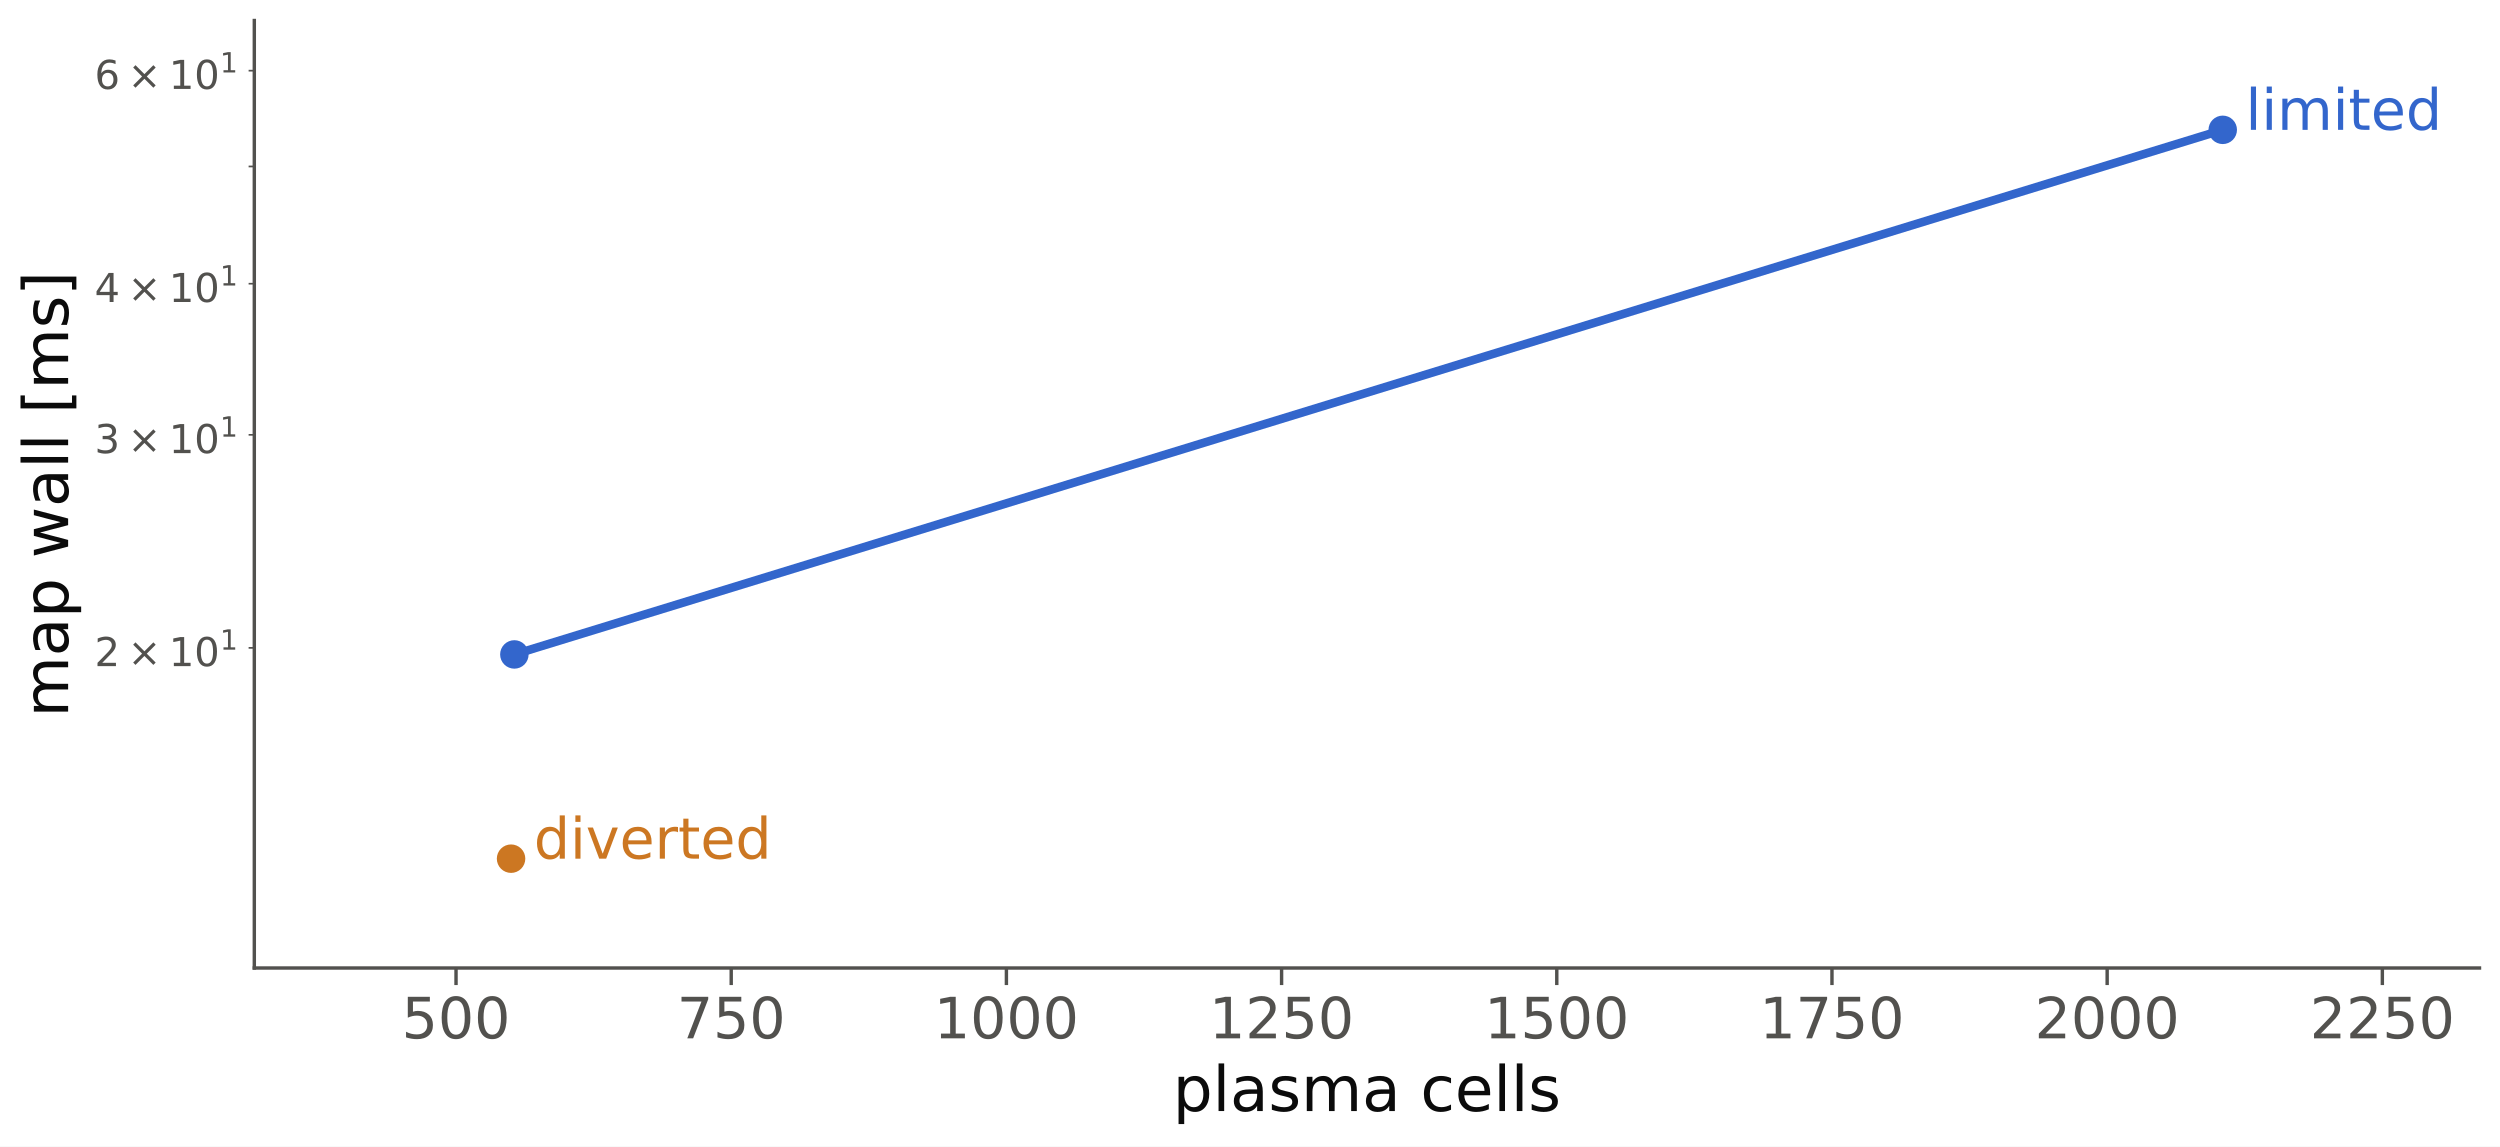
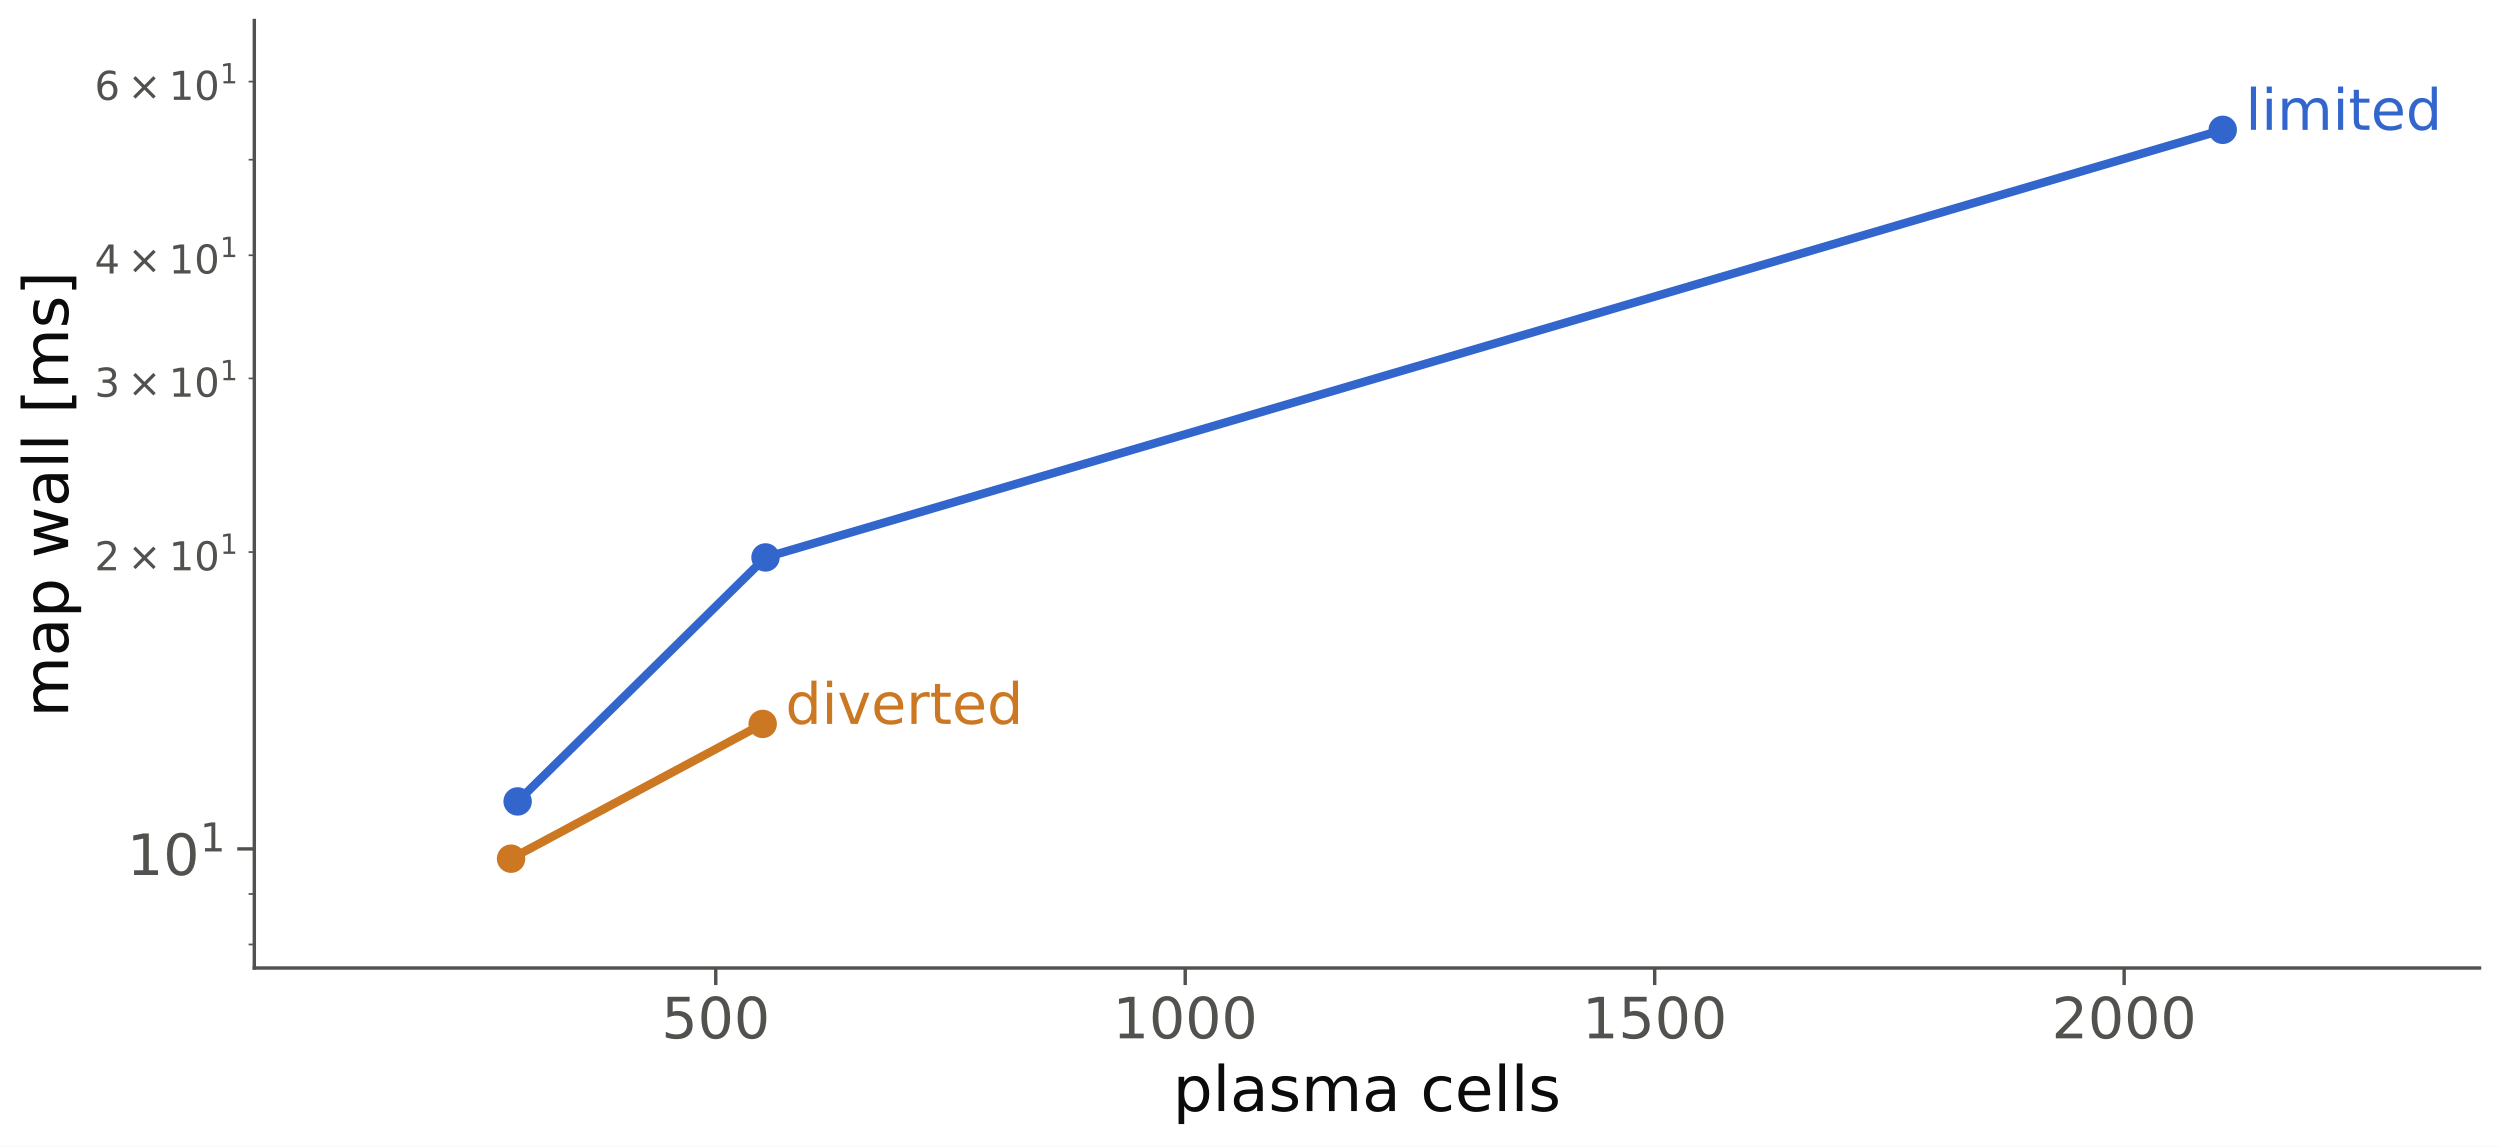
<svg xmlns="http://www.w3.org/2000/svg" xmlns:xlink="http://www.w3.org/1999/xlink" width="877.682pt" height="402.542pt" viewBox="0 0 877.682 402.542" version="1.1">
  <defs>
    <style type="text/css">*{stroke-linejoin: round; stroke-linecap: butt}</style>
  </defs>
  <g id="figure_1">
    <g id="patch_1">
      <path d="M 0 402.542  L 877.682 402.542  L 877.682 0  L 0 0  z " style="fill: #ffffff" />
    </g>
    <g id="axes_1">
      <g id="patch_2">
        <path d="M 89.282 339.84  L 870.482 339.84  L 870.482 7.2  L 89.282 7.2  z " style="fill: #ffffff" />
      </g>
      <g id="matplotlib.axis_1">
        <g id="xtick_1">
          <g id="line2d_1">
            <defs>
              <path id="ma94a15d3b5" d="M 0 0  L 0 6  " style="stroke: #52514e; stroke-width: 1.2" />
            </defs>
            <g>
-               <use xlink:href="#ma94a15d3b5" x="160.098" y="339.84" style="fill: #52514e; stroke: #52514e; stroke-width: 1.2" />
+               <use xlink:href="#ma94a15d3b5" x="251.28" y="339.84" style="fill: #52514e; stroke: #52514e; stroke-width: 1.2" />
            </g>
          </g>
          <g id="text_1">
-             <g style="fill: #52514e" transform="translate(141.0104 364.5353) scale(0.2 -0.2)">
+             <g style="fill: #52514e" transform="translate(232.1929 364.5353) scale(0.2 -0.2)">
              <defs>
                <path id="DejaVuSans-18" d="M 691 4666  L 3169 4666  L 3169 4134  L 1269 4134  L 1269 2991  Q 1406 3038 1543 3061  Q 1681 3084 1819 3084  Q 2600 3084 3056 2656  Q 3513 2228 3513 1497  Q 3513 744 3044 326  Q 2575 -91 1722 -91  Q 1428 -91 1123 -41  Q 819 9 494 109  L 494 744  Q 775 591 1075 516  Q 1375 441 1709 441  Q 2250 441 2565 725  Q 2881 1009 2881 1497  Q 2881 1984 2565 2268  Q 2250 2553 1709 2553  Q 1456 2553 1204 2497  Q 953 2441 691 2322  L 691 4666  z " transform="scale(0.015625)" />
                <path id="DejaVuSans-13" d="M 2034 4250  Q 1547 4250 1301 3770  Q 1056 3291 1056 2328  Q 1056 1369 1301 889  Q 1547 409 2034 409  Q 2525 409 2770 889  Q 3016 1369 3016 2328  Q 3016 3291 2770 3770  Q 2525 4250 2034 4250  z M 2034 4750  Q 2819 4750 3233 4129  Q 3647 3509 3647 2328  Q 3647 1150 3233 529  Q 2819 -91 2034 -91  Q 1250 -91 836 529  Q 422 1150 422 2328  Q 422 3509 836 4129  Q 1250 4750 2034 4750  z " transform="scale(0.015625)" />
              </defs>
              <use xlink:href="#DejaVuSans-18" />
              <use xlink:href="#DejaVuSans-13" transform="translate(63.625 0)" />
              <use xlink:href="#DejaVuSans-13" transform="translate(127.25 0)" />
            </g>
          </g>
        </g>
        <g id="xtick_2">
          <g id="line2d_2">
            <g>
-               <use xlink:href="#ma94a15d3b5" x="256.709" y="339.84" style="fill: #52514e; stroke: #52514e; stroke-width: 1.2" />
+               <use xlink:href="#ma94a15d3b5" x="416.098" y="339.84" style="fill: #52514e; stroke: #52514e; stroke-width: 1.2" />
            </g>
          </g>
          <g id="text_2">
-             <g style="fill: #52514e" transform="translate(237.6218 364.5353) scale(0.2 -0.2)">
-               <defs>
-                 <path id="DejaVuSans-1a" d="M 525 4666  L 3525 4666  L 3525 4397  L 1831 0  L 1172 0  L 2766 4134  L 525 4134  L 525 4666  z " transform="scale(0.015625)" />
-               </defs>
-               <use xlink:href="#DejaVuSans-1a" />
-               <use xlink:href="#DejaVuSans-18" transform="translate(63.625 0)" />
-               <use xlink:href="#DejaVuSans-13" transform="translate(127.25 0)" />
-             </g>
-           </g>
-         </g>
-         <g id="xtick_3">
-           <g id="line2d_3">
-             <g>
-               <use xlink:href="#ma94a15d3b5" x="353.321" y="339.84" style="fill: #52514e; stroke: #52514e; stroke-width: 1.2" />
-             </g>
-           </g>
-           <g id="text_3">
-             <g style="fill: #52514e" transform="translate(327.8707 364.5353) scale(0.2 -0.2)">
+             <g style="fill: #52514e" transform="translate(390.6475 364.5353) scale(0.2 -0.2)">
              <defs>
                <path id="DejaVuSans-14" d="M 794 531  L 1825 531  L 1825 4091  L 703 3866  L 703 4441  L 1819 4666  L 2450 4666  L 2450 531  L 3481 531  L 3481 0  L 794 0  L 794 531  z " transform="scale(0.015625)" />
              </defs>
              <use xlink:href="#DejaVuSans-14" />
              <use xlink:href="#DejaVuSans-13" transform="translate(63.625 0)" />
              <use xlink:href="#DejaVuSans-13" transform="translate(127.25 0)" />
              <use xlink:href="#DejaVuSans-13" transform="translate(190.875 0)" />
            </g>
          </g>
        </g>
-         <g id="xtick_4">
-           <g id="line2d_4">
-             <g>
-               <use xlink:href="#ma94a15d3b5" x="449.932" y="339.84" style="fill: #52514e; stroke: #52514e; stroke-width: 1.2" />
-             </g>
-           </g>
-           <g id="text_4">
-             <g style="fill: #52514e" transform="translate(424.4822 364.5353) scale(0.2 -0.2)">
-               <defs>
-                 <path id="DejaVuSans-15" d="M 1228 531  L 3431 531  L 3431 0  L 469 0  L 469 531  Q 828 903 1448 1529  Q 2069 2156 2228 2338  Q 2531 2678 2651 2914  Q 2772 3150 2772 3378  Q 2772 3750 2511 3984  Q 2250 4219 1831 4219  Q 1534 4219 1204 4116  Q 875 4013 500 3803  L 500 4441  Q 881 4594 1212 4672  Q 1544 4750 1819 4750  Q 2544 4750 2975 4387  Q 3406 4025 3406 3419  Q 3406 3131 3298 2873  Q 3191 2616 2906 2266  Q 2828 2175 2409 1742  Q 1991 1309 1228 531  z " transform="scale(0.015625)" />
-               </defs>
-               <use xlink:href="#DejaVuSans-14" />
-               <use xlink:href="#DejaVuSans-15" transform="translate(63.625 0)" />
-               <use xlink:href="#DejaVuSans-18" transform="translate(127.25 0)" />
-               <use xlink:href="#DejaVuSans-13" transform="translate(190.875 0)" />
-             </g>
-           </g>
-         </g>
-         <g id="xtick_5">
-           <g id="line2d_5">
-             <g>
-               <use xlink:href="#ma94a15d3b5" x="546.544" y="339.84" style="fill: #52514e; stroke: #52514e; stroke-width: 1.2" />
-             </g>
-           </g>
-           <g id="text_5">
-             <g style="fill: #52514e" transform="translate(521.0936 364.5353) scale(0.2 -0.2)">
+         <g id="xtick_3">
+           <g id="line2d_3">
+             <g>
+               <use xlink:href="#ma94a15d3b5" x="580.915" y="339.84" style="fill: #52514e; stroke: #52514e; stroke-width: 1.2" />
+             </g>
+           </g>
+           <g id="text_3">
+             <g style="fill: #52514e" transform="translate(555.4646 364.5353) scale(0.2 -0.2)">
              <use xlink:href="#DejaVuSans-14" />
              <use xlink:href="#DejaVuSans-18" transform="translate(63.625 0)" />
              <use xlink:href="#DejaVuSans-13" transform="translate(127.25 0)" />
              <use xlink:href="#DejaVuSans-13" transform="translate(190.875 0)" />
            </g>
          </g>
        </g>
-         <g id="xtick_6">
-           <g id="line2d_6">
-             <g>
-               <use xlink:href="#ma94a15d3b5" x="643.155" y="339.84" style="fill: #52514e; stroke: #52514e; stroke-width: 1.2" />
-             </g>
-           </g>
-           <g id="text_6">
-             <g style="fill: #52514e" transform="translate(617.705 364.5353) scale(0.2 -0.2)">
-               <use xlink:href="#DejaVuSans-14" />
-               <use xlink:href="#DejaVuSans-1a" transform="translate(63.625 0)" />
-               <use xlink:href="#DejaVuSans-18" transform="translate(127.25 0)" />
-               <use xlink:href="#DejaVuSans-13" transform="translate(190.875 0)" />
-             </g>
-           </g>
-         </g>
-         <g id="xtick_7">
-           <g id="line2d_7">
-             <g>
-               <use xlink:href="#ma94a15d3b5" x="739.766" y="339.84" style="fill: #52514e; stroke: #52514e; stroke-width: 1.2" />
-             </g>
-           </g>
-           <g id="text_7">
-             <g style="fill: #52514e" transform="translate(714.3165 364.5353) scale(0.2 -0.2)">
+         <g id="xtick_4">
+           <g id="line2d_4">
+             <g>
+               <use xlink:href="#ma94a15d3b5" x="745.732" y="339.84" style="fill: #52514e; stroke: #52514e; stroke-width: 1.2" />
+             </g>
+           </g>
+           <g id="text_4">
+             <g style="fill: #52514e" transform="translate(720.2817 364.5353) scale(0.2 -0.2)">
+               <defs>
+                 <path id="DejaVuSans-15" d="M 1228 531  L 3431 531  L 3431 0  L 469 0  L 469 531  Q 828 903 1448 1529  Q 2069 2156 2228 2338  Q 2531 2678 2651 2914  Q 2772 3150 2772 3378  Q 2772 3750 2511 3984  Q 2250 4219 1831 4219  Q 1534 4219 1204 4116  Q 875 4013 500 3803  L 500 4441  Q 881 4594 1212 4672  Q 1544 4750 1819 4750  Q 2544 4750 2975 4387  Q 3406 4025 3406 3419  Q 3406 3131 3298 2873  Q 3191 2616 2906 2266  Q 2828 2175 2409 1742  Q 1991 1309 1228 531  z " transform="scale(0.015625)" />
+               </defs>
              <use xlink:href="#DejaVuSans-15" />
              <use xlink:href="#DejaVuSans-13" transform="translate(63.625 0)" />
              <use xlink:href="#DejaVuSans-13" transform="translate(127.25 0)" />
              <use xlink:href="#DejaVuSans-13" transform="translate(190.875 0)" />
            </g>
          </g>
        </g>
-         <g id="xtick_8">
-           <g id="line2d_8">
-             <g>
-               <use xlink:href="#ma94a15d3b5" x="836.378" y="339.84" style="fill: #52514e; stroke: #52514e; stroke-width: 1.2" />
-             </g>
-           </g>
-           <g id="text_8">
-             <g style="fill: #52514e" transform="translate(810.9279 364.5353) scale(0.2 -0.2)">
-               <use xlink:href="#DejaVuSans-15" />
-               <use xlink:href="#DejaVuSans-15" transform="translate(63.625 0)" />
-               <use xlink:href="#DejaVuSans-18" transform="translate(127.25 0)" />
-               <use xlink:href="#DejaVuSans-13" transform="translate(190.875 0)" />
-             </g>
-           </g>
-         </g>
-         <g id="text_9">
+         <g id="text_5">
          <g style="fill: #0b0b0b" transform="translate(411.7608 390.0566) scale(0.22 -0.22)">
            <defs>
              <path id="DejaVuSans-53" d="M 1159 525  L 1159 -1331  L 581 -1331  L 581 3500  L 1159 3500  L 1159 2969  Q 1341 3281 1617 3432  Q 1894 3584 2278 3584  Q 2916 3584 3314 3078  Q 3713 2572 3713 1747  Q 3713 922 3314 415  Q 2916 -91 2278 -91  Q 1894 -91 1617 61  Q 1341 213 1159 525  z M 3116 1747  Q 3116 2381 2855 2742  Q 2594 3103 2138 3103  Q 1681 3103 1420 2742  Q 1159 2381 1159 1747  Q 1159 1113 1420 752  Q 1681 391 2138 391  Q 2594 391 2855 752  Q 3116 1113 3116 1747  z " transform="scale(0.015625)" />
              <path id="DejaVuSans-4f" d="M 603 4863  L 1178 4863  L 1178 0  L 603 0  L 603 4863  z " transform="scale(0.015625)" />
              <path id="DejaVuSans-44" d="M 2194 1759  Q 1497 1759 1228 1600  Q 959 1441 959 1056  Q 959 750 1161 570  Q 1363 391 1709 391  Q 2188 391 2477 730  Q 2766 1069 2766 1631  L 2766 1759  L 2194 1759  z M 3341 1997  L 3341 0  L 2766 0  L 2766 531  Q 2569 213 2275 61  Q 1981 -91 1556 -91  Q 1019 -91 701 211  Q 384 513 384 1019  Q 384 1609 779 1909  Q 1175 2209 1959 2209  L 2766 2209  L 2766 2266  Q 2766 2663 2505 2880  Q 2244 3097 1772 3097  Q 1472 3097 1187 3025  Q 903 2953 641 2809  L 641 3341  Q 956 3463 1253 3523  Q 1550 3584 1831 3584  Q 2591 3584 2966 3190  Q 3341 2797 3341 1997  z " transform="scale(0.015625)" />
              <path id="DejaVuSans-56" d="M 2834 3397  L 2834 2853  Q 2591 2978 2328 3040  Q 2066 3103 1784 3103  Q 1356 3103 1142 2972  Q 928 2841 928 2578  Q 928 2378 1081 2264  Q 1234 2150 1697 2047  L 1894 2003  Q 2506 1872 2764 1633  Q 3022 1394 3022 966  Q 3022 478 2636 193  Q 2250 -91 1575 -91  Q 1294 -91 989 -36  Q 684 19 347 128  L 347 722  Q 666 556 975 473  Q 1284 391 1588 391  Q 1994 391 2212 530  Q 2431 669 2431 922  Q 2431 1156 2273 1281  Q 2116 1406 1581 1522  L 1381 1569  Q 847 1681 609 1914  Q 372 2147 372 2553  Q 372 3047 722 3315  Q 1072 3584 1716 3584  Q 2034 3584 2315 3537  Q 2597 3491 2834 3397  z " transform="scale(0.015625)" />
              <path id="DejaVuSans-50" d="M 3328 2828  Q 3544 3216 3844 3400  Q 4144 3584 4550 3584  Q 5097 3584 5394 3201  Q 5691 2819 5691 2113  L 5691 0  L 5113 0  L 5113 2094  Q 5113 2597 4934 2840  Q 4756 3084 4391 3084  Q 3944 3084 3684 2787  Q 3425 2491 3425 1978  L 3425 0  L 2847 0  L 2847 2094  Q 2847 2600 2669 2842  Q 2491 3084 2119 3084  Q 1678 3084 1418 2786  Q 1159 2488 1159 1978  L 1159 0  L 581 0  L 581 3500  L 1159 3500  L 1159 2956  Q 1356 3278 1631 3431  Q 1906 3584 2284 3584  Q 2666 3584 2933 3390  Q 3200 3197 3328 2828  z " transform="scale(0.015625)" />
              <path id="DejaVuSans-3" transform="scale(0.015625)" />
              <path id="DejaVuSans-46" d="M 3122 3366  L 3122 2828  Q 2878 2963 2633 3030  Q 2388 3097 2138 3097  Q 1578 3097 1268 2742  Q 959 2388 959 1747  Q 959 1106 1268 751  Q 1578 397 2138 397  Q 2388 397 2633 464  Q 2878 531 3122 666  L 3122 134  Q 2881 22 2623 -34  Q 2366 -91 2075 -91  Q 1284 -91 818 406  Q 353 903 353 1747  Q 353 2603 823 3093  Q 1294 3584 2113 3584  Q 2378 3584 2631 3529  Q 2884 3475 3122 3366  z " transform="scale(0.015625)" />
              <path id="DejaVuSans-48" d="M 3597 1894  L 3597 1613  L 953 1613  Q 991 1019 1311 708  Q 1631 397 2203 397  Q 2534 397 2845 478  Q 3156 559 3463 722  L 3463 178  Q 3153 47 2828 -22  Q 2503 -91 2169 -91  Q 1331 -91 842 396  Q 353 884 353 1716  Q 353 2575 817 3079  Q 1281 3584 2069 3584  Q 2775 3584 3186 3129  Q 3597 2675 3597 1894  z M 3022 2063  Q 3016 2534 2758 2815  Q 2500 3097 2075 3097  Q 1594 3097 1305 2825  Q 1016 2553 972 2059  L 3022 2063  z " transform="scale(0.015625)" />
            </defs>
            <use xlink:href="#DejaVuSans-53" />
            <use xlink:href="#DejaVuSans-4f" transform="translate(63.48438 0)" />
            <use xlink:href="#DejaVuSans-44" transform="translate(91.26562 0)" />
            <use xlink:href="#DejaVuSans-56" transform="translate(152.5469 0)" />
            <use xlink:href="#DejaVuSans-50" transform="translate(204.6406 0)" />
            <use xlink:href="#DejaVuSans-44" transform="translate(302.0469 0)" />
            <use xlink:href="#DejaVuSans-3" transform="translate(363.3281 0)" />
            <use xlink:href="#DejaVuSans-46" transform="translate(395.1094 0)" />
            <use xlink:href="#DejaVuSans-48" transform="translate(450.0938 0)" />
            <use xlink:href="#DejaVuSans-4f" transform="translate(511.625 0)" />
            <use xlink:href="#DejaVuSans-4f" transform="translate(539.4062 0)" />
            <use xlink:href="#DejaVuSans-56" transform="translate(567.1875 0)" />
          </g>
        </g>
      </g>
      <g id="matplotlib.axis_2">
        <g id="ytick_1">
-           <g id="line2d_9">
+           <g id="line2d_5">
+             <defs>
+               <path id="mdc4a94d12d" d="M 0 0  L -6 0  " style="stroke: #52514e; stroke-width: 1.2" />
+             </defs>
+             <g>
+               <use xlink:href="#mdc4a94d12d" x="89.282" y="298.022" style="fill: #52514e; stroke: #52514e; stroke-width: 1.2" />
+             </g>
+           </g>
+           <g id="text_6">
+             <g style="fill: #52514e" transform="translate(44.58172 307.3218) scale(0.2 -0.2)">
+               <use xlink:href="#DejaVuSans-14" transform="translate(0 0.665625)" />
+               <use xlink:href="#DejaVuSans-13" transform="translate(63.62305 0.665625)" />
+               <use xlink:href="#DejaVuSans-14" transform="translate(128.2031 41.96563) scale(0.7)" />
+             </g>
+           </g>
+         </g>
+         <g id="ytick_2">
+           <g id="line2d_6">
            <defs>
              <path id="mdb1ea482d9" d="M 0 0  L -2 0  " style="stroke: #52514e; stroke-width: 0.6" />
            </defs>
            <g>
-               <use xlink:href="#mdb1ea482d9" x="89.282" y="227.445" style="fill: #52514e; stroke: #52514e; stroke-width: 0.6" />
-             </g>
-           </g>
-           <g id="text_10">
-             <g style="fill: #52514e" transform="translate(33.20172 233.9546) scale(0.14 -0.14)">
+               <use xlink:href="#mdb1ea482d9" x="89.282" y="331.569" style="fill: #52514e; stroke: #52514e; stroke-width: 0.6" />
+             </g>
+           </g>
+         </g>
+         <g id="ytick_3">
+           <g id="line2d_7">
+             <g>
+               <use xlink:href="#mdb1ea482d9" x="89.282" y="313.861" style="fill: #52514e; stroke: #52514e; stroke-width: 0.6" />
+             </g>
+           </g>
+         </g>
+         <g id="ytick_4">
+           <g id="line2d_8">
+             <g>
+               <use xlink:href="#mdb1ea482d9" x="89.282" y="193.816" style="fill: #52514e; stroke: #52514e; stroke-width: 0.6" />
+             </g>
+           </g>
+           <g id="text_7">
+             <g style="fill: #52514e" transform="translate(33.20172 200.3258) scale(0.14 -0.14)">
              <defs>
                <path id="DejaVuSans-99" d="M 4488 3438  L 3059 2003  L 4488 575  L 4116 197  L 2681 1631  L 1247 197  L 878 575  L 2303 2003  L 878 3438  L 1247 3816  L 2681 2381  L 4116 3816  L 4488 3438  z " transform="scale(0.015625)" />
              </defs>
              <use xlink:href="#DejaVuSans-15" transform="translate(0 0.665625)" />
              <use xlink:href="#DejaVuSans-99" transform="translate(83.10547 0.665625)" />
              <use xlink:href="#DejaVuSans-14" transform="translate(186.377 0.665625)" />
              <use xlink:href="#DejaVuSans-13" transform="translate(250 0.665625)" />
              <use xlink:href="#DejaVuSans-14" transform="translate(314.5801 41.96563) scale(0.7)" />
            </g>
          </g>
        </g>
-         <g id="ytick_2">
-           <g id="line2d_10">
-             <g>
-               <use xlink:href="#mdb1ea482d9" x="89.282" y="152.659" style="fill: #52514e; stroke: #52514e; stroke-width: 0.6" />
-             </g>
-           </g>
-           <g id="text_11">
-             <g style="fill: #52514e" transform="translate(33.20172 159.1692) scale(0.14 -0.14)">
+         <g id="ytick_5">
+           <g id="line2d_9">
+             <g>
+               <use xlink:href="#mdb1ea482d9" x="89.282" y="132.859" style="fill: #52514e; stroke: #52514e; stroke-width: 0.6" />
+             </g>
+           </g>
+           <g id="text_8">
+             <g style="fill: #52514e" transform="translate(33.20172 139.3691) scale(0.14 -0.14)">
              <defs>
                <path id="DejaVuSans-16" d="M 2597 2516  Q 3050 2419 3304 2112  Q 3559 1806 3559 1356  Q 3559 666 3084 287  Q 2609 -91 1734 -91  Q 1441 -91 1130 -33  Q 819 25 488 141  L 488 750  Q 750 597 1062 519  Q 1375 441 1716 441  Q 2309 441 2620 675  Q 2931 909 2931 1356  Q 2931 1769 2642 2001  Q 2353 2234 1838 2234  L 1294 2234  L 1294 2753  L 1863 2753  Q 2328 2753 2575 2939  Q 2822 3125 2822 3475  Q 2822 3834 2567 4026  Q 2313 4219 1838 4219  Q 1578 4219 1281 4162  Q 984 4106 628 3988  L 628 4550  Q 988 4650 1302 4700  Q 1616 4750 1894 4750  Q 2613 4750 3031 4423  Q 3450 4097 3450 3541  Q 3450 3153 3228 2886  Q 3006 2619 2597 2516  z " transform="scale(0.015625)" />
              </defs>
              <use xlink:href="#DejaVuSans-16" transform="translate(0 0.665625)" />
              <use xlink:href="#DejaVuSans-99" transform="translate(83.10547 0.665625)" />
              <use xlink:href="#DejaVuSans-14" transform="translate(186.377 0.665625)" />
              <use xlink:href="#DejaVuSans-13" transform="translate(250 0.665625)" />
              <use xlink:href="#DejaVuSans-14" transform="translate(314.5801 41.96563) scale(0.7)" />
            </g>
          </g>
        </g>
-         <g id="ytick_3">
-           <g id="line2d_11">
-             <g>
-               <use xlink:href="#mdb1ea482d9" x="89.282" y="99.598" style="fill: #52514e; stroke: #52514e; stroke-width: 0.6" />
-             </g>
-           </g>
-           <g id="text_12">
-             <g style="fill: #52514e" transform="translate(33.20172 106.108) scale(0.14 -0.14)">
+         <g id="ytick_6">
+           <g id="line2d_10">
+             <g>
+               <use xlink:href="#mdb1ea482d9" x="89.282" y="89.61" style="fill: #52514e; stroke: #52514e; stroke-width: 0.6" />
+             </g>
+           </g>
+           <g id="text_9">
+             <g style="fill: #52514e" transform="translate(33.20172 96.11969) scale(0.14 -0.14)">
              <defs>
                <path id="DejaVuSans-17" d="M 2419 4116  L 825 1625  L 2419 1625  L 2419 4116  z M 2253 4666  L 3047 4666  L 3047 1625  L 3713 1625  L 3713 1100  L 3047 1100  L 3047 0  L 2419 0  L 2419 1100  L 313 1100  L 313 1709  L 2253 4666  z " transform="scale(0.015625)" />
              </defs>
              <use xlink:href="#DejaVuSans-17" transform="translate(0 0.665625)" />
              <use xlink:href="#DejaVuSans-99" transform="translate(83.10547 0.665625)" />
              <use xlink:href="#DejaVuSans-14" transform="translate(186.377 0.665625)" />
              <use xlink:href="#DejaVuSans-13" transform="translate(250 0.665625)" />
              <use xlink:href="#DejaVuSans-14" transform="translate(314.5801 41.96563) scale(0.7)" />
            </g>
          </g>
        </g>
-         <g id="ytick_4">
+         <g id="ytick_7">
+           <g id="line2d_11">
+             <g>
+               <use xlink:href="#mdb1ea482d9" x="89.282" y="56.063" style="fill: #52514e; stroke: #52514e; stroke-width: 0.6" />
+             </g>
+           </g>
+         </g>
+         <g id="ytick_8">
          <g id="line2d_12">
            <g>
-               <use xlink:href="#mdb1ea482d9" x="89.282" y="58.441" style="fill: #52514e; stroke: #52514e; stroke-width: 0.6" />
-             </g>
-           </g>
-         </g>
-         <g id="ytick_5">
-           <g id="line2d_13">
-             <g>
-               <use xlink:href="#mdb1ea482d9" x="89.282" y="24.813" style="fill: #52514e; stroke: #52514e; stroke-width: 0.6" />
-             </g>
-           </g>
-           <g id="text_13">
-             <g style="fill: #52514e" transform="translate(33.20172 31.32261) scale(0.14 -0.14)">
+               <use xlink:href="#mdb1ea482d9" x="89.282" y="28.653" style="fill: #52514e; stroke: #52514e; stroke-width: 0.6" />
+             </g>
+           </g>
+           <g id="text_10">
+             <g style="fill: #52514e" transform="translate(33.20172 35.16306) scale(0.14 -0.14)">
              <defs>
                <path id="DejaVuSans-19" d="M 2113 2584  Q 1688 2584 1439 2293  Q 1191 2003 1191 1497  Q 1191 994 1439 701  Q 1688 409 2113 409  Q 2538 409 2786 701  Q 3034 994 3034 1497  Q 3034 2003 2786 2293  Q 2538 2584 2113 2584  z M 3366 4563  L 3366 3988  Q 3128 4100 2886 4159  Q 2644 4219 2406 4219  Q 1781 4219 1451 3797  Q 1122 3375 1075 2522  Q 1259 2794 1537 2939  Q 1816 3084 2150 3084  Q 2853 3084 3261 2657  Q 3669 2231 3669 1497  Q 3669 778 3244 343  Q 2819 -91 2113 -91  Q 1303 -91 875 529  Q 447 1150 447 2328  Q 447 3434 972 4092  Q 1497 4750 2381 4750  Q 2619 4750 2861 4703  Q 3103 4656 3366 4563  z " transform="scale(0.015625)" />
              </defs>
              <use xlink:href="#DejaVuSans-19" transform="translate(0 0.665625)" />
              <use xlink:href="#DejaVuSans-99" transform="translate(83.10547 0.665625)" />
              <use xlink:href="#DejaVuSans-14" transform="translate(186.377 0.665625)" />
              <use xlink:href="#DejaVuSans-13" transform="translate(250 0.665625)" />
              <use xlink:href="#DejaVuSans-14" transform="translate(314.5801 41.96563) scale(0.7)" />
            </g>
          </g>
        </g>
-         <g id="text_14">
+         <g id="text_11">
          <g style="fill: #0b0b0b" transform="translate(23.91656 251.828) rotate(-90) scale(0.22 -0.22)">
            <defs>
              <path id="DejaVuSans-5a" d="M 269 3500  L 844 3500  L 1563 769  L 2278 3500  L 2956 3500  L 3675 769  L 4391 3500  L 4966 3500  L 4050 0  L 3372 0  L 2619 2869  L 1863 0  L 1184 0  L 269 3500  z " transform="scale(0.015625)" />
              <path id="DejaVuSans-3e" d="M 550 4863  L 1875 4863  L 1875 4416  L 1125 4416  L 1125 -397  L 1875 -397  L 1875 -844  L 550 -844  L 550 4863  z " transform="scale(0.015625)" />
              <path id="DejaVuSans-40" d="M 1947 4863  L 1947 -844  L 622 -844  L 622 -397  L 1369 -397  L 1369 4416  L 622 4416  L 622 4863  L 1947 4863  z " transform="scale(0.015625)" />
            </defs>
            <use xlink:href="#DejaVuSans-50" />
            <use xlink:href="#DejaVuSans-44" transform="translate(97.40625 0)" />
            <use xlink:href="#DejaVuSans-53" transform="translate(158.6875 0)" />
            <use xlink:href="#DejaVuSans-3" transform="translate(222.1719 0)" />
            <use xlink:href="#DejaVuSans-5a" transform="translate(253.9531 0)" />
            <use xlink:href="#DejaVuSans-44" transform="translate(335.7344 0)" />
            <use xlink:href="#DejaVuSans-4f" transform="translate(397.0156 0)" />
            <use xlink:href="#DejaVuSans-4f" transform="translate(424.7969 0)" />
            <use xlink:href="#DejaVuSans-3" transform="translate(452.5781 0)" />
            <use xlink:href="#DejaVuSans-3e" transform="translate(484.3594 0)" />
            <use xlink:href="#DejaVuSans-50" transform="translate(523.375 0)" />
            <use xlink:href="#DejaVuSans-56" transform="translate(620.7812 0)" />
            <use xlink:href="#DejaVuSans-40" transform="translate(672.875 0)" />
          </g>
        </g>
      </g>
-       <g id="line2d_14">
-         <path d="M 180.58 229.755  L 780.343 45.582  " clip-path="url(#p35cf86ae63)" style="fill: none; stroke: #3366cc; stroke-width: 3; stroke-linecap: square" />
+       <g id="line2d_13">
+         <path d="M 181.728 281.361  L 268.751 195.699  L 780.343 45.582  " clip-path="url(#pfa884e9f71)" style="fill: none; stroke: #3366cc; stroke-width: 3; stroke-linecap: square" />
        <defs>
          <path id="m1c339d5eeb" d="M 0 4.5  C 1.193 4.5 2.338 4.026 3.182 3.182  C 4.026 2.338 4.5 1.193 4.5 0  C 4.5 -1.193 4.026 -2.338 3.182 -3.182  C 2.338 -4.026 1.193 -4.5 0 -4.5  C -1.193 -4.5 -2.338 -4.026 -3.182 -3.182  C -4.026 -2.338 -4.5 -1.193 -4.5 0  C -4.5 1.193 -4.026 2.338 -3.182 3.182  C -2.338 4.026 -1.193 4.5 0 4.5  z " style="stroke: #3366cc" />
        </defs>
-         <g clip-path="url(#p35cf86ae63)">
-           <use xlink:href="#m1c339d5eeb" x="180.58" y="229.755" style="fill: #3366cc; stroke: #3366cc" />
+         <g clip-path="url(#pfa884e9f71)">
+           <use xlink:href="#m1c339d5eeb" x="181.728" y="281.361" style="fill: #3366cc; stroke: #3366cc" />
+           <use xlink:href="#m1c339d5eeb" x="268.751" y="195.699" style="fill: #3366cc; stroke: #3366cc" />
          <use xlink:href="#m1c339d5eeb" x="780.343" y="45.582" style="fill: #3366cc; stroke: #3366cc" />
        </g>
      </g>
-       <g id="line2d_15">
-         <path d="M 179.42 301.458  " clip-path="url(#p35cf86ae63)" style="fill: none; stroke: #cc7722; stroke-width: 3; stroke-linecap: square" />
+       <g id="line2d_14">
+         <path d="M 179.42 301.458  L 267.762 254.144  " clip-path="url(#pfa884e9f71)" style="fill: none; stroke: #cc7722; stroke-width: 3; stroke-linecap: square" />
        <defs>
          <path id="m14ccee2668" d="M 0 4.5  C 1.193 4.5 2.338 4.026 3.182 3.182  C 4.026 2.338 4.5 1.193 4.5 0  C 4.5 -1.193 4.026 -2.338 3.182 -3.182  C 2.338 -4.026 1.193 -4.5 0 -4.5  C -1.193 -4.5 -2.338 -4.026 -3.182 -3.182  C -4.026 -2.338 -4.5 -1.193 -4.5 0  C -4.5 1.193 -4.026 2.338 -3.182 3.182  C -2.338 4.026 -1.193 4.5 0 4.5  z " style="stroke: #cc7722" />
        </defs>
-         <g clip-path="url(#p35cf86ae63)">
+         <g clip-path="url(#pfa884e9f71)">
          <use xlink:href="#m14ccee2668" x="179.42" y="301.458" style="fill: #cc7722; stroke: #cc7722" />
+           <use xlink:href="#m14ccee2668" x="267.762" y="254.144" style="fill: #cc7722; stroke: #cc7722" />
        </g>
      </g>
      <g id="patch_3">
        <path d="M 89.282 339.84  L 89.282 7.2  " style="fill: none; stroke: #52514e; stroke-width: 1.2; stroke-linejoin: miter; stroke-linecap: square" />
      </g>
      <g id="patch_4">
        <path d="M 89.282 339.84  L 870.482 339.84  " style="fill: none; stroke: #52514e; stroke-width: 1.2; stroke-linejoin: miter; stroke-linecap: square" />
      </g>
-       <g id="text_15">
+       <g id="text_12">
        <g style="fill: #3366cc" transform="translate(788.3433 45.58154) scale(0.2 -0.2)">
          <defs>
            <path id="DejaVuSans-4c" d="M 603 3500  L 1178 3500  L 1178 0  L 603 0  L 603 3500  z M 603 4863  L 1178 4863  L 1178 4134  L 603 4134  L 603 4863  z " transform="scale(0.015625)" />
            <path id="DejaVuSans-57" d="M 1172 4494  L 1172 3500  L 2356 3500  L 2356 3053  L 1172 3053  L 1172 1153  Q 1172 725 1289 603  Q 1406 481 1766 481  L 2356 481  L 2356 0  L 1766 0  Q 1100 0 847 248  Q 594 497 594 1153  L 594 3053  L 172 3053  L 172 3500  L 594 3500  L 594 4494  L 1172 4494  z " transform="scale(0.015625)" />
            <path id="DejaVuSans-47" d="M 2906 2969  L 2906 4863  L 3481 4863  L 3481 0  L 2906 0  L 2906 525  Q 2725 213 2448 61  Q 2172 -91 1784 -91  Q 1150 -91 751 415  Q 353 922 353 1747  Q 353 2572 751 3078  Q 1150 3584 1784 3584  Q 2172 3584 2448 3432  Q 2725 3281 2906 2969  z M 947 1747  Q 947 1113 1208 752  Q 1469 391 1925 391  Q 2381 391 2643 752  Q 2906 1113 2906 1747  Q 2906 2381 2643 2742  Q 2381 3103 1925 3103  Q 1469 3103 1208 2742  Q 947 2381 947 1747  z " transform="scale(0.015625)" />
          </defs>
          <use xlink:href="#DejaVuSans-4f" />
          <use xlink:href="#DejaVuSans-4c" transform="translate(27.78125 0)" />
          <use xlink:href="#DejaVuSans-50" transform="translate(55.5625 0)" />
          <use xlink:href="#DejaVuSans-4c" transform="translate(152.9688 0)" />
          <use xlink:href="#DejaVuSans-57" transform="translate(180.75 0)" />
          <use xlink:href="#DejaVuSans-48" transform="translate(219.9531 0)" />
          <use xlink:href="#DejaVuSans-47" transform="translate(281.4844 0)" />
        </g>
      </g>
-       <g id="text_16">
-         <g style="fill: #cc7722" transform="translate(187.4202 301.4585) scale(0.2 -0.2)">
+       <g id="text_13">
+         <g style="fill: #cc7722" transform="translate(275.7621 254.1435) scale(0.2 -0.2)">
          <defs>
            <path id="DejaVuSans-59" d="M 191 3500  L 800 3500  L 1894 563  L 2988 3500  L 3597 3500  L 2284 0  L 1503 0  L 191 3500  z " transform="scale(0.015625)" />
            <path id="DejaVuSans-55" d="M 2631 2963  Q 2534 3019 2420 3045  Q 2306 3072 2169 3072  Q 1681 3072 1420 2755  Q 1159 2438 1159 1844  L 1159 0  L 581 0  L 581 3500  L 1159 3500  L 1159 2956  Q 1341 3275 1631 3429  Q 1922 3584 2338 3584  Q 2397 3584 2469 3576  Q 2541 3569 2628 3553  L 2631 2963  z " transform="scale(0.015625)" />
          </defs>
          <use xlink:href="#DejaVuSans-47" />
          <use xlink:href="#DejaVuSans-4c" transform="translate(63.48438 0)" />
          <use xlink:href="#DejaVuSans-59" transform="translate(91.26562 0)" />
          <use xlink:href="#DejaVuSans-48" transform="translate(150.4531 0)" />
          <use xlink:href="#DejaVuSans-55" transform="translate(211.9844 0)" />
          <use xlink:href="#DejaVuSans-57" transform="translate(253.0938 0)" />
          <use xlink:href="#DejaVuSans-48" transform="translate(292.2969 0)" />
          <use xlink:href="#DejaVuSans-47" transform="translate(353.8281 0)" />
        </g>
      </g>
    </g>
  </g>
  <defs>
-     <clipPath id="p35cf86ae63">
+     <clipPath id="pfa884e9f71">
      <rect x="89.282" y="7.2" width="781.2" height="332.64" />
    </clipPath>
  </defs>
</svg>
